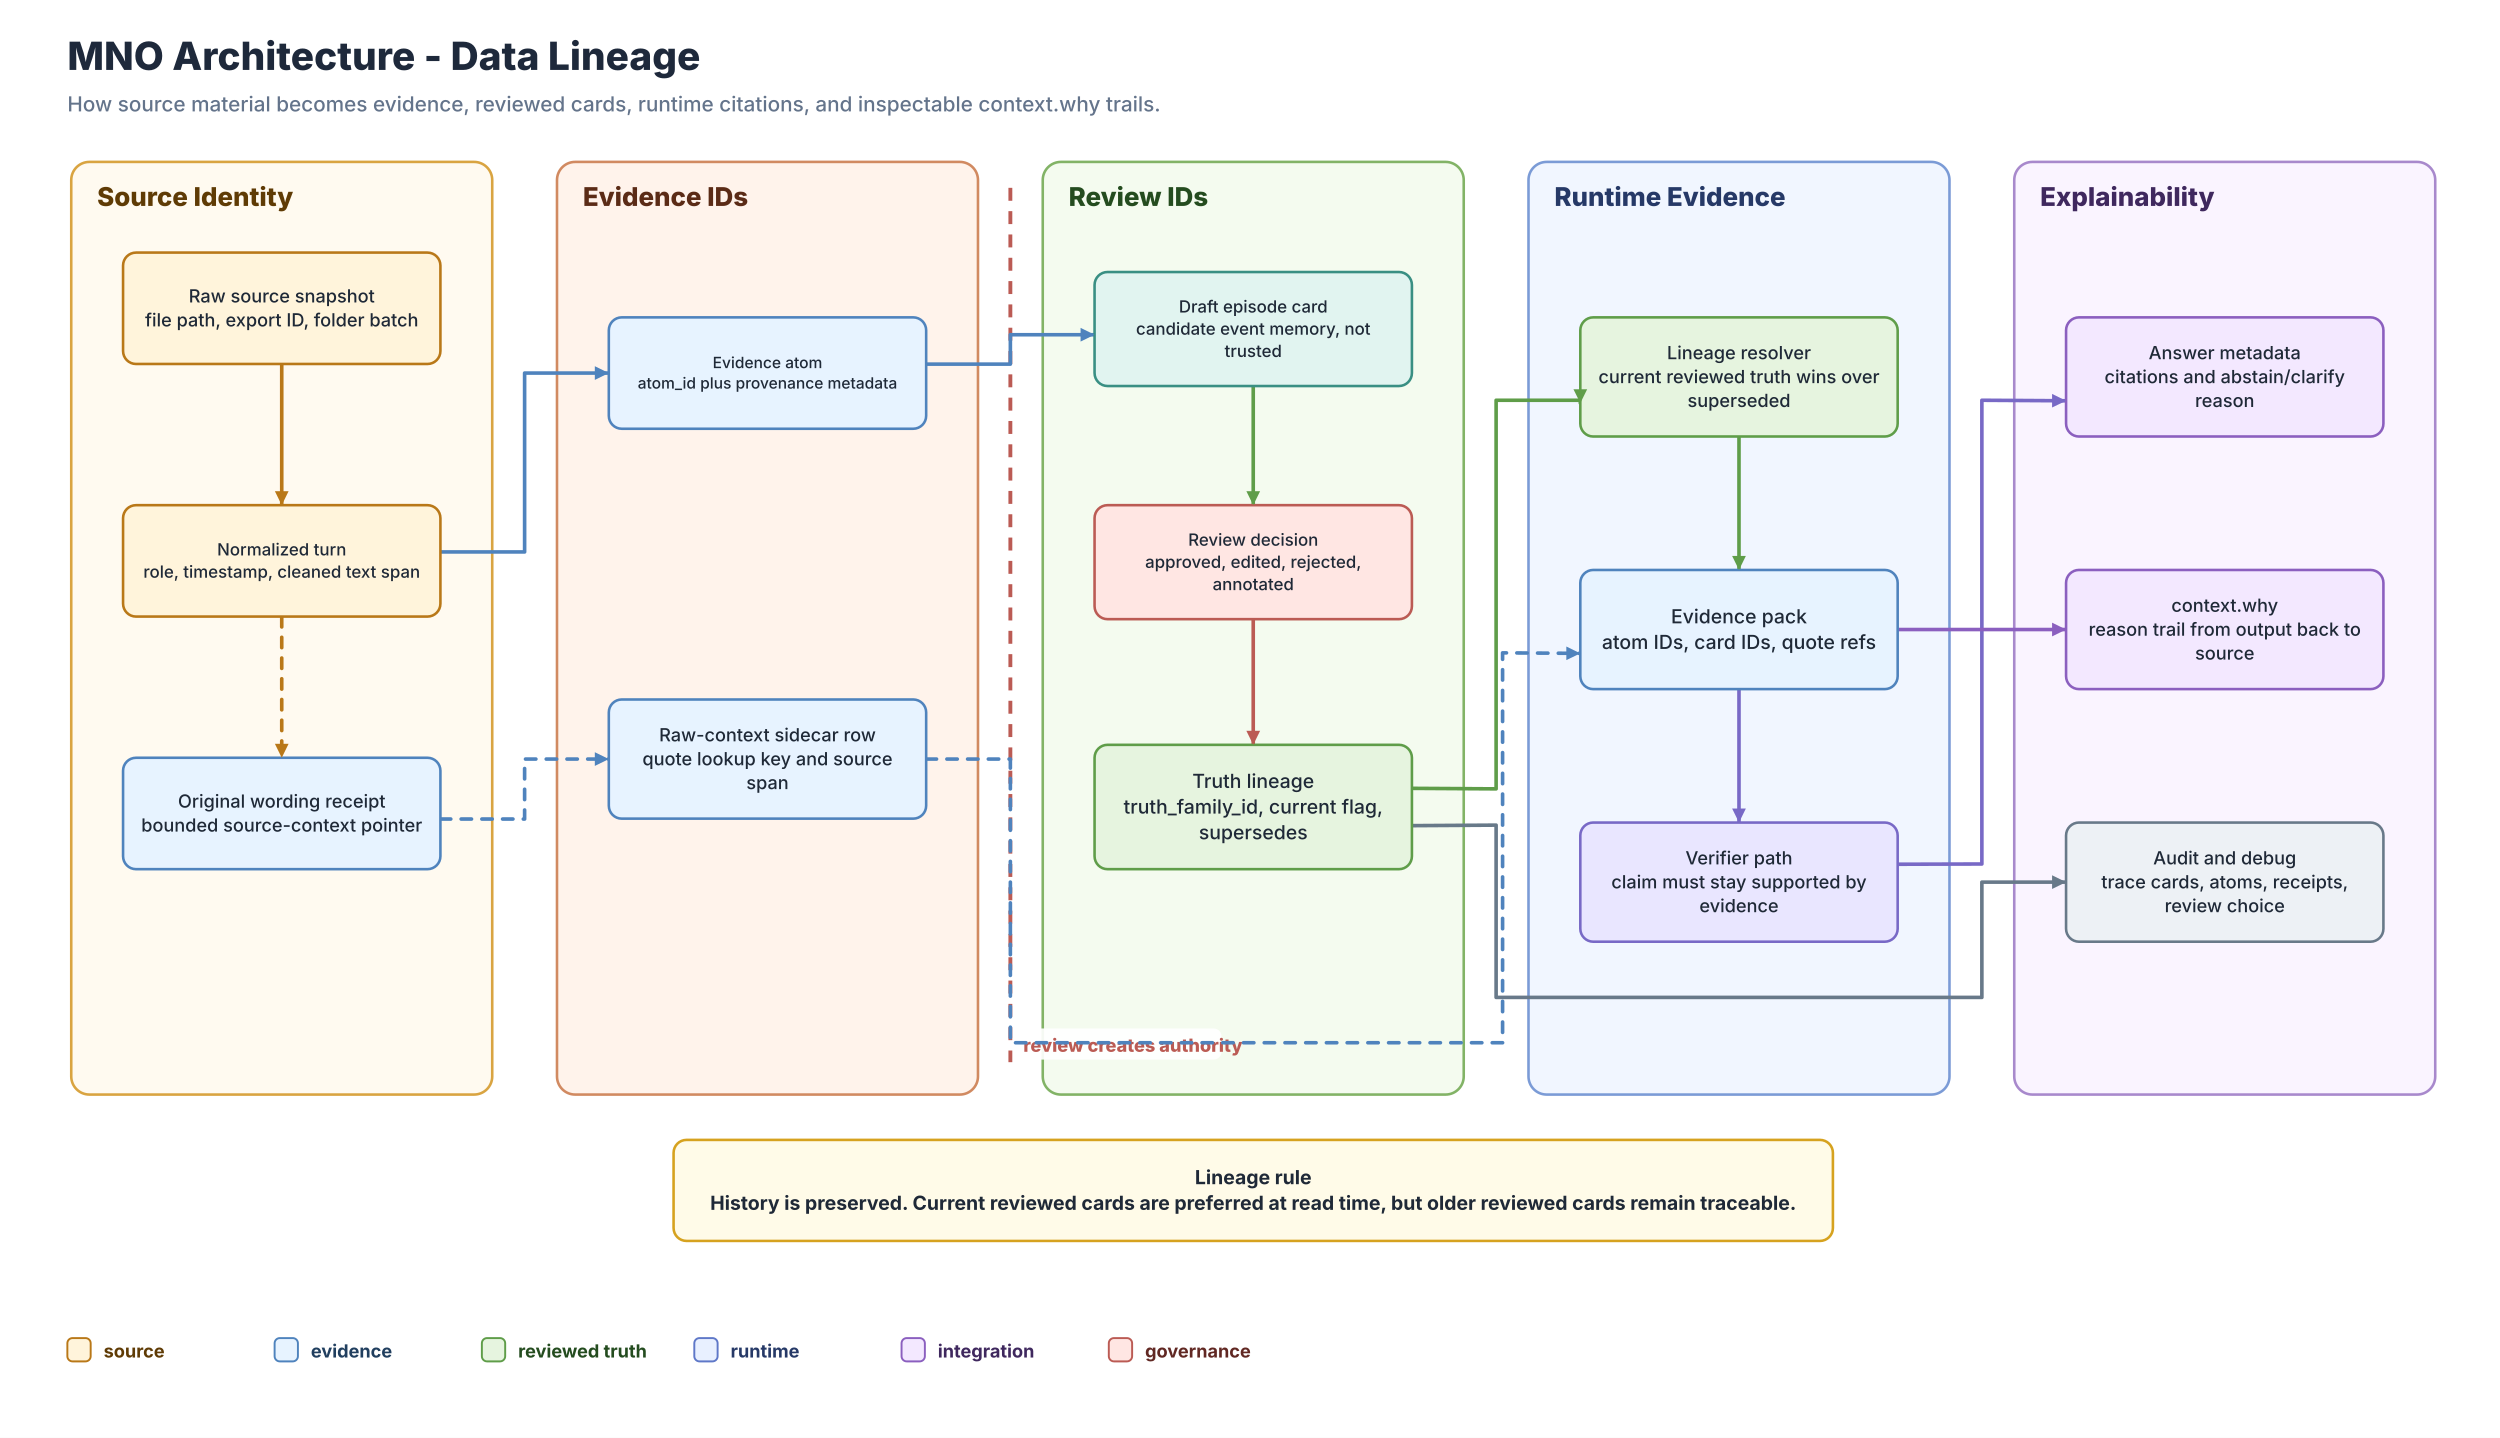
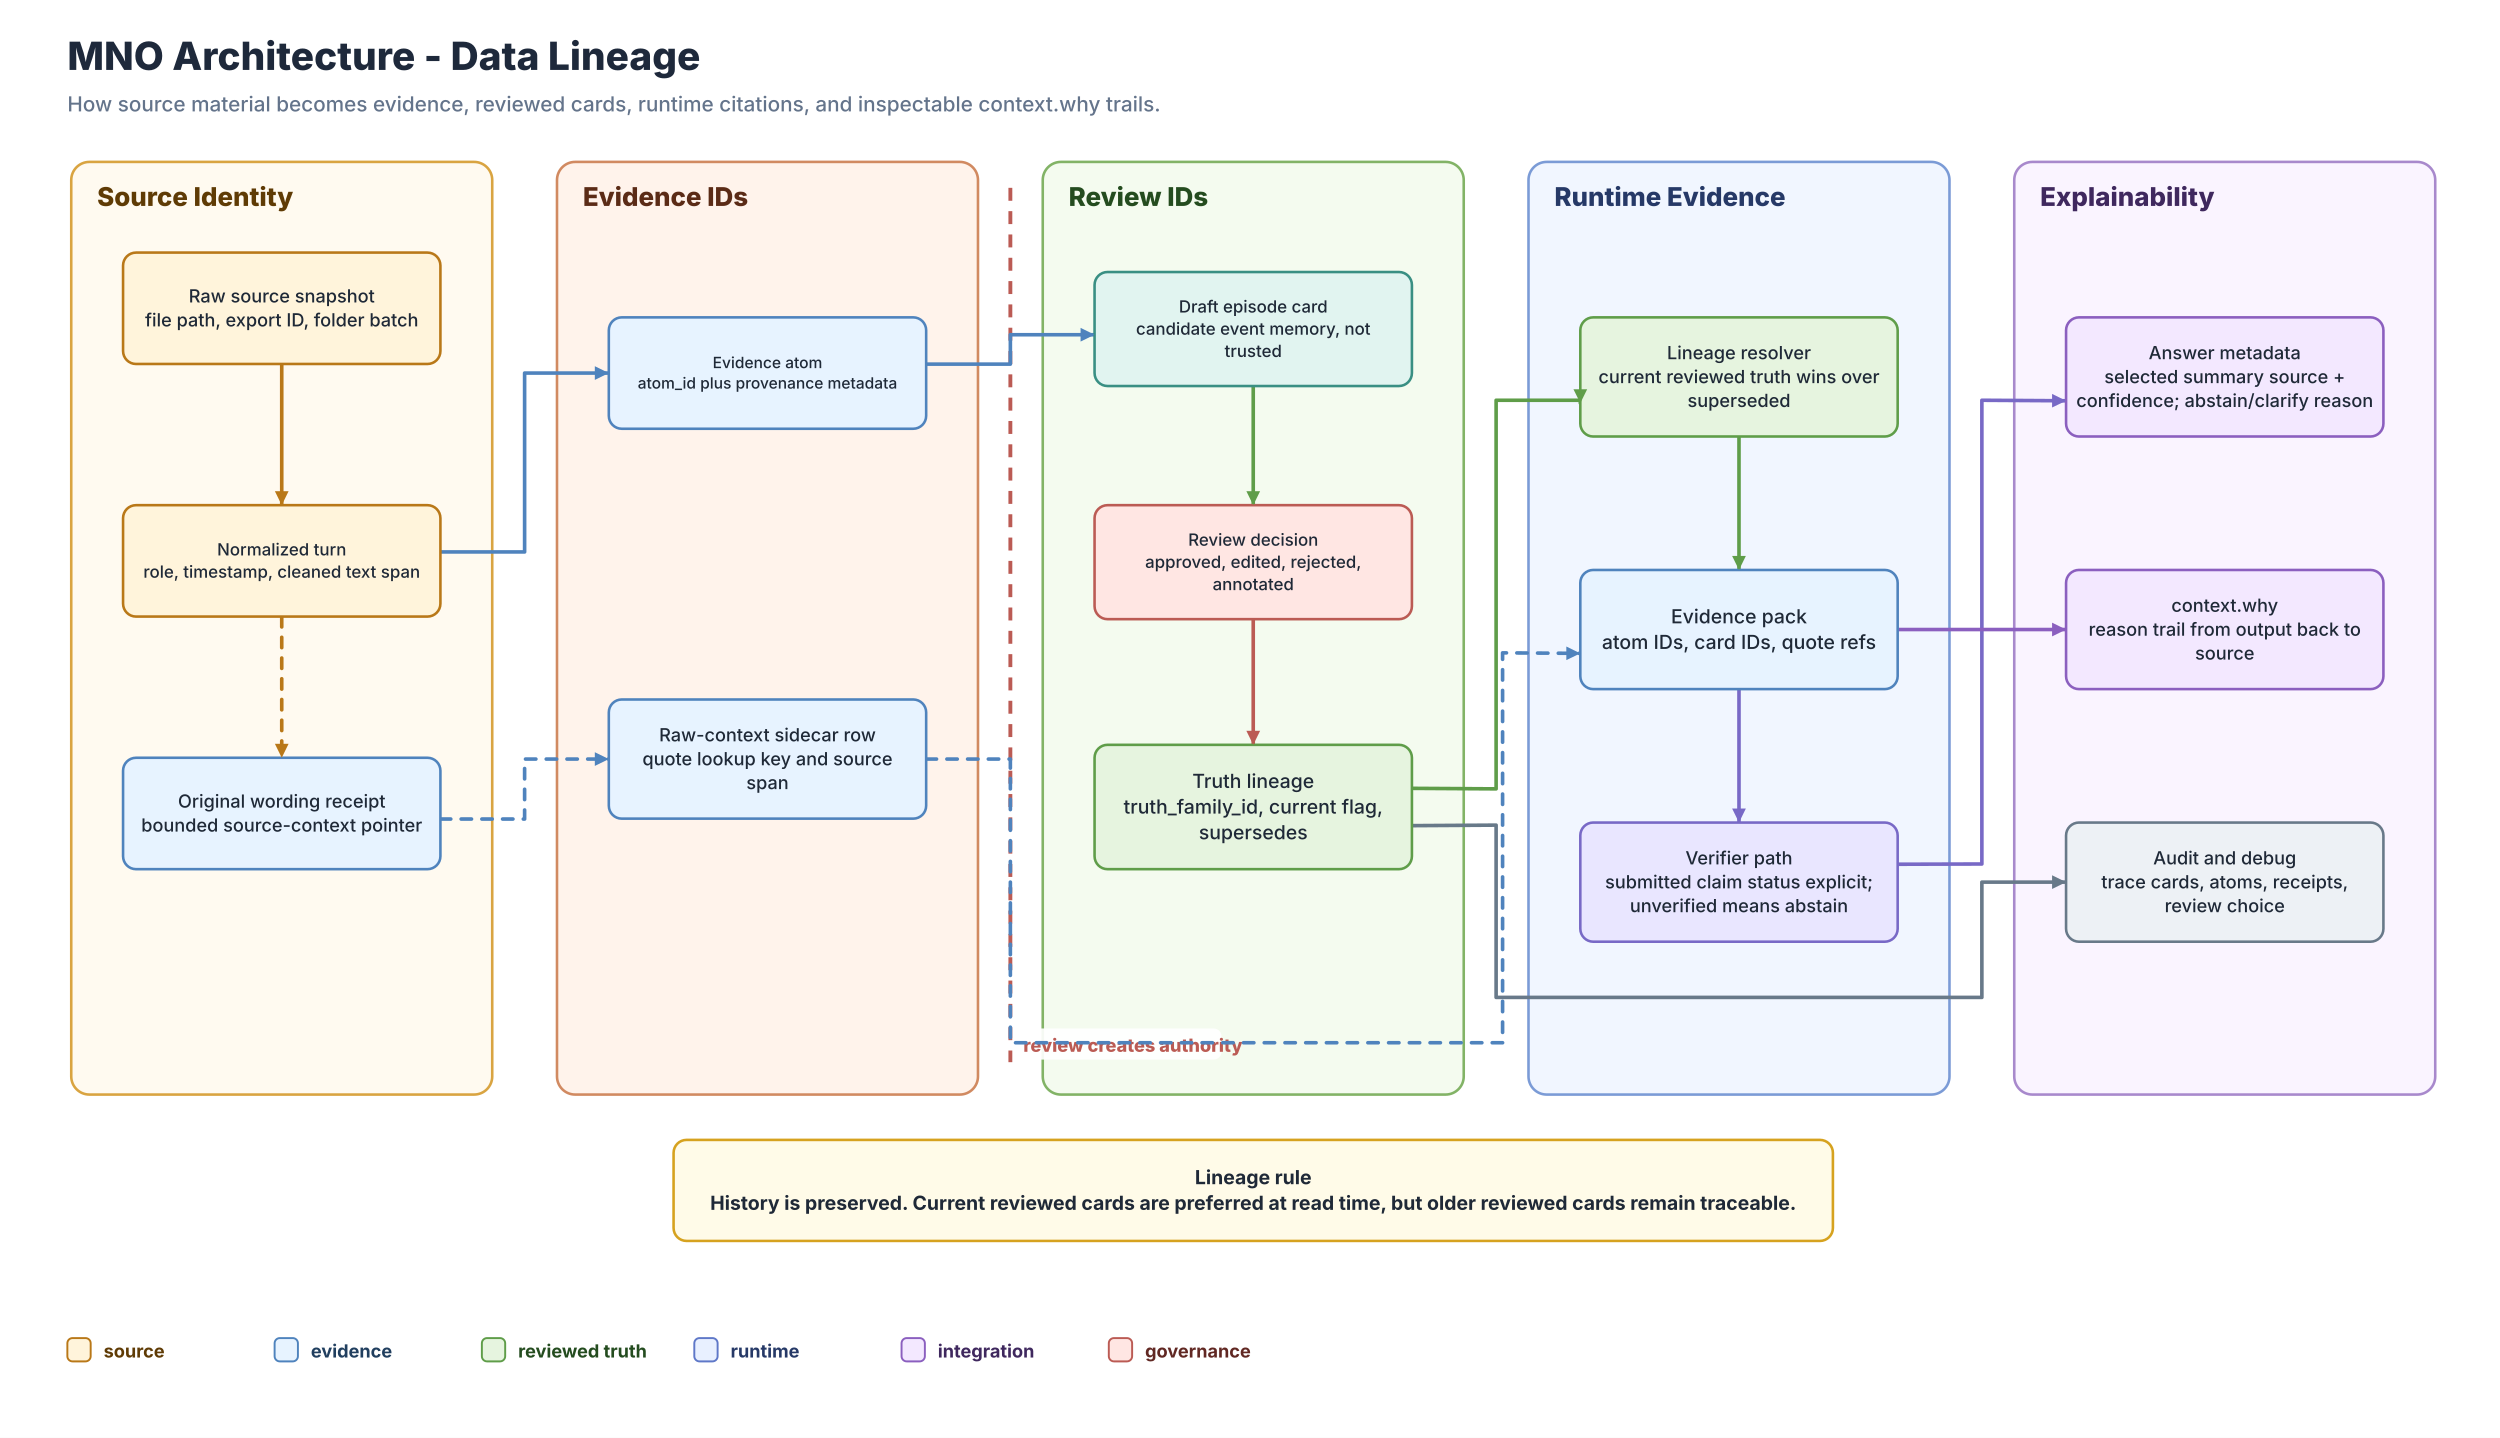
<svg xmlns="http://www.w3.org/2000/svg" width="1930" height="1110" viewBox="0 0 1930 1110" role="img" aria-label="MNO Architecture - Data Lineage">
  <rect width="100%" height="100%" fill="#ffffff" />
  <text x="52" y="54" font-family="Segoe UI, Inter, Arial, sans-serif" font-size="30" font-weight="800" fill="#1e293b">MNO Architecture - Data Lineage</text>
  <text x="52" y="86" font-family="Segoe UI, Inter, Arial, sans-serif" font-size="16" font-weight="500" fill="#64748b">How source material becomes evidence, reviewed cards, runtime citations, and inspectable context.why trails.</text>
  <rect x="55" y="125" width="325" height="720" rx="14" fill="#fffaf0" stroke="#d9a441" stroke-width="2" />
  <text x="75.0" y="159.0" font-family="Segoe UI, Inter, Arial, sans-serif" font-size="20" font-weight="800" fill="#5f3b05">Source Identity</text>
  <rect x="430" y="125" width="325" height="720" rx="14" fill="#fff3eb" stroke="#d18a61" stroke-width="2" />
  <text x="450.0" y="159.0" font-family="Segoe UI, Inter, Arial, sans-serif" font-size="20" font-weight="800" fill="#5b2b16">Evidence IDs</text>
  <rect x="805" y="125" width="325" height="720" rx="14" fill="#f4fbef" stroke="#82b366" stroke-width="2" />
  <text x="825.0" y="159.0" font-family="Segoe UI, Inter, Arial, sans-serif" font-size="20" font-weight="800" fill="#244c1f">Review IDs</text>
  <rect x="1180" y="125" width="325" height="720" rx="14" fill="#f1f6ff" stroke="#7b9bd6" stroke-width="2" />
  <text x="1200.0" y="159.0" font-family="Segoe UI, Inter, Arial, sans-serif" font-size="20" font-weight="800" fill="#263967">Runtime Evidence</text>
  <rect x="1555" y="125" width="325" height="720" rx="14" fill="#faf4ff" stroke="#a889cc" stroke-width="2" />
  <text x="1575.0" y="159.0" font-family="Segoe UI, Inter, Arial, sans-serif" font-size="20" font-weight="800" fill="#3f285e">Explainability</text>
  <line x1="780.0" y1="145.0" x2="780.0" y2="820.0" stroke="#bb5b54" stroke-width="3" stroke-dasharray="10 8" />
  <rect x="785.0" y="794.0" width="158" height="24" rx="6" fill="#ffffff" fill-opacity="0.92" />
  <text x="790.0" y="812.0" font-family="Segoe UI, Inter, Arial, sans-serif" font-size="14" font-weight="800" fill="#bb5b54">review creates authority</text>
  <polyline points="217.5,281.0 217.5,390.0" fill="none" stroke="#b97818" stroke-width="2.8" stroke-linecap="round" stroke-linejoin="round" />
  <polyline points="217.5,476.0 217.5,585.0" fill="none" stroke="#b97818" stroke-width="2.8" stroke-linecap="round" stroke-linejoin="round" stroke-dasharray="8 8" />
  <polyline points="340.0,426.1 405.0,426.1 405.0,288.0 470.0,288.0" fill="none" stroke="#4f83bd" stroke-width="2.8" stroke-linecap="round" stroke-linejoin="round" />
  <polyline points="340.0,632.3 405.0,632.3 405.0,586.0 470.0,586.0" fill="none" stroke="#4f83bd" stroke-width="2.8" stroke-linecap="round" stroke-linejoin="round" stroke-dasharray="8 8" />
  <polyline points="715.0,281.1 780.0,281.1 780.0,258.4 845.0,258.4" fill="none" stroke="#4f83bd" stroke-width="2.8" stroke-linecap="round" stroke-linejoin="round" />
  <polyline points="967.5,298.0 967.5,390.0" fill="none" stroke="#5f9d49" stroke-width="2.8" stroke-linecap="round" stroke-linejoin="round" />
  <polyline points="967.5,478.0 967.5,575.0" fill="none" stroke="#bb5b54" stroke-width="2.8" stroke-linecap="round" stroke-linejoin="round" />
  <polyline points="1090.0,608.6 1155.0,609.0 1155.0,309.0 1220.0,309.0 1220.0,311.2" fill="none" stroke="#5f9d49" stroke-width="2.8" stroke-linecap="round" stroke-linejoin="round" />
  <polyline points="715.0,586.0 780.0,586.0 780.0,805.0 1160.0,805.0 1160.0,504.0 1220.0,504.4" fill="none" stroke="#4f83bd" stroke-width="2.8" stroke-linecap="round" stroke-linejoin="round" stroke-dasharray="8 8" />
  <polyline points="1342.5,337.0 1342.5,440.0" fill="none" stroke="#5f9d49" stroke-width="2.8" stroke-linecap="round" stroke-linejoin="round" />
  <polyline points="1342.5,532.0 1342.5,635.0" fill="none" stroke="#7869c6" stroke-width="2.8" stroke-linecap="round" stroke-linejoin="round" />
  <polyline points="1465.0,667.2 1530.0,667.0 1530.0,309.0 1595.0,309.4" fill="none" stroke="#7869c6" stroke-width="2.8" stroke-linecap="round" stroke-linejoin="round" />
  <polyline points="1465.0,486.0 1595.0,486.0" fill="none" stroke="#8b5fbf" stroke-width="2.8" stroke-linecap="round" stroke-linejoin="round" />
  <polyline points="1090.0,637.4 1155.0,637.0 1155.0,770.0 1530.0,770.0 1530.0,681.0 1595.0,681.0" fill="none" stroke="#687989" stroke-width="2.8" stroke-linecap="round" stroke-linejoin="round" />
  <rect x="95" y="195" width="245" height="86" rx="10" fill="#fff4db" stroke="#b97818" stroke-width="2" />
  <g class="node-label">
    <text x="217.5" y="233.5" text-anchor="middle" font-family="Segoe UI, Inter, Arial, sans-serif" font-size="14" font-weight="500" fill="#1f2937">Raw source snapshot</text>
    <text x="217.5" y="252.0" text-anchor="middle" font-family="Segoe UI, Inter, Arial, sans-serif" font-size="14" font-weight="500" fill="#1f2937">file path, export ID, folder batch</text>
  </g>
  <rect x="95" y="390" width="245" height="86" rx="10" fill="#fff4db" stroke="#b97818" stroke-width="2" />
  <g class="node-label">
    <text x="217.5" y="428.8" text-anchor="middle" font-family="Segoe UI, Inter, Arial, sans-serif" font-size="13" font-weight="500" fill="#1f2937">Normalized turn</text>
    <text x="217.5" y="446.0" text-anchor="middle" font-family="Segoe UI, Inter, Arial, sans-serif" font-size="13" font-weight="500" fill="#1f2937">role, timestamp, cleaned text span</text>
  </g>
  <rect x="95" y="585" width="245" height="86" rx="10" fill="#e7f3ff" stroke="#4f83bd" stroke-width="2" />
  <g class="node-label">
    <text x="217.5" y="623.5" text-anchor="middle" font-family="Segoe UI, Inter, Arial, sans-serif" font-size="14" font-weight="500" fill="#1f2937">Original wording receipt</text>
    <text x="217.5" y="642.0" text-anchor="middle" font-family="Segoe UI, Inter, Arial, sans-serif" font-size="14" font-weight="500" fill="#1f2937">bounded source-context pointer</text>
  </g>
  <rect x="470" y="245" width="245" height="86" rx="10" fill="#e7f3ff" stroke="#4f83bd" stroke-width="2" />
  <g class="node-label">
    <text x="592.5" y="284.2" text-anchor="middle" font-family="Segoe UI, Inter, Arial, sans-serif" font-size="12" font-weight="500" fill="#1f2937">Evidence atom</text>
    <text x="592.5" y="300.0" text-anchor="middle" font-family="Segoe UI, Inter, Arial, sans-serif" font-size="12" font-weight="500" fill="#1f2937">atom_id plus provenance metadata</text>
  </g>
  <rect x="470" y="540" width="245" height="92" rx="10" fill="#e7f3ff" stroke="#4f83bd" stroke-width="2" />
  <g class="node-label">
    <text x="592.5" y="572.3" text-anchor="middle" font-family="Segoe UI, Inter, Arial, sans-serif" font-size="14" font-weight="500" fill="#1f2937">Raw-context sidecar row</text>
    <text x="592.5" y="590.8" text-anchor="middle" font-family="Segoe UI, Inter, Arial, sans-serif" font-size="14" font-weight="500" fill="#1f2937">quote lookup key and source</text>
    <text x="592.5" y="609.2" text-anchor="middle" font-family="Segoe UI, Inter, Arial, sans-serif" font-size="14" font-weight="500" fill="#1f2937">span</text>
  </g>
  <rect x="845" y="210" width="245" height="88" rx="10" fill="#e1f4f0" stroke="#398f83" stroke-width="2" />
  <g class="node-label">
    <text x="967.5" y="241.3" text-anchor="middle" font-family="Segoe UI, Inter, Arial, sans-serif" font-size="13" font-weight="500" fill="#1f2937">Draft episode card</text>
    <text x="967.5" y="258.4" text-anchor="middle" font-family="Segoe UI, Inter, Arial, sans-serif" font-size="13" font-weight="500" fill="#1f2937">candidate event memory, not</text>
    <text x="967.5" y="275.6" text-anchor="middle" font-family="Segoe UI, Inter, Arial, sans-serif" font-size="13" font-weight="500" fill="#1f2937">trusted</text>
  </g>
  <rect x="845" y="390" width="245" height="88" rx="10" fill="#ffe6e3" stroke="#bb5b54" stroke-width="2" />
  <g class="node-label">
    <text x="967.5" y="421.3" text-anchor="middle" font-family="Segoe UI, Inter, Arial, sans-serif" font-size="13" font-weight="500" fill="#1f2937">Review decision</text>
    <text x="967.5" y="438.4" text-anchor="middle" font-family="Segoe UI, Inter, Arial, sans-serif" font-size="13" font-weight="500" fill="#1f2937">approved, edited, rejected,</text>
    <text x="967.5" y="455.6" text-anchor="middle" font-family="Segoe UI, Inter, Arial, sans-serif" font-size="13" font-weight="500" fill="#1f2937">annotated</text>
  </g>
  <rect x="845" y="575" width="245" height="96" rx="10" fill="#e6f4df" stroke="#5f9d49" stroke-width="2" />
  <g class="node-label">
    <text x="967.5" y="608.3" text-anchor="middle" font-family="Segoe UI, Inter, Arial, sans-serif" font-size="15" font-weight="500" fill="#1f2937">Truth lineage</text>
    <text x="967.5" y="628.1" text-anchor="middle" font-family="Segoe UI, Inter, Arial, sans-serif" font-size="15" font-weight="500" fill="#1f2937">truth_family_id, current flag,</text>
    <text x="967.5" y="647.9" text-anchor="middle" font-family="Segoe UI, Inter, Arial, sans-serif" font-size="15" font-weight="500" fill="#1f2937">supersedes</text>
  </g>
  <rect x="1220" y="245" width="245" height="92" rx="10" fill="#e6f4df" stroke="#5f9d49" stroke-width="2" />
  <g class="node-label">
    <text x="1342.5" y="277.3" text-anchor="middle" font-family="Segoe UI, Inter, Arial, sans-serif" font-size="14" font-weight="500" fill="#1f2937">Lineage resolver</text>
    <text x="1342.5" y="295.8" text-anchor="middle" font-family="Segoe UI, Inter, Arial, sans-serif" font-size="14" font-weight="500" fill="#1f2937">current reviewed truth wins over</text>
    <text x="1342.5" y="314.2" text-anchor="middle" font-family="Segoe UI, Inter, Arial, sans-serif" font-size="14" font-weight="500" fill="#1f2937">superseded</text>
  </g>
  <rect x="1220" y="440" width="245" height="92" rx="10" fill="#e7f3ff" stroke="#4f83bd" stroke-width="2" />
  <g class="node-label">
    <text x="1342.5" y="481.2" text-anchor="middle" font-family="Segoe UI, Inter, Arial, sans-serif" font-size="15" font-weight="500" fill="#1f2937">Evidence pack</text>
    <text x="1342.5" y="501.0" text-anchor="middle" font-family="Segoe UI, Inter, Arial, sans-serif" font-size="15" font-weight="500" fill="#1f2937">atom IDs, card IDs, quote refs</text>
  </g>
  <rect x="1220" y="635" width="245" height="92" rx="10" fill="#e9e6ff" stroke="#7869c6" stroke-width="2" />
  <g class="node-label">
    <text x="1342.5" y="667.3" text-anchor="middle" font-family="Segoe UI, Inter, Arial, sans-serif" font-size="14" font-weight="500" fill="#1f2937">Verifier path</text>
-     <text x="1342.5" y="685.8" text-anchor="middle" font-family="Segoe UI, Inter, Arial, sans-serif" font-size="14" font-weight="500" fill="#1f2937">claim must stay supported by</text>
-     <text x="1342.5" y="704.2" text-anchor="middle" font-family="Segoe UI, Inter, Arial, sans-serif" font-size="14" font-weight="500" fill="#1f2937">evidence</text>
+     <text x="1342.5" y="685.8" text-anchor="middle" font-family="Segoe UI, Inter, Arial, sans-serif" font-size="14" font-weight="500" fill="#1f2937">submitted claim status explicit;</text>
+     <text x="1342.5" y="704.2" text-anchor="middle" font-family="Segoe UI, Inter, Arial, sans-serif" font-size="14" font-weight="500" fill="#1f2937">unverified means abstain</text>
  </g>
  <rect x="1595" y="245" width="245" height="92" rx="10" fill="#f3e8ff" stroke="#8b5fbf" stroke-width="2" />
  <g class="node-label">
    <text x="1717.5" y="277.3" text-anchor="middle" font-family="Segoe UI, Inter, Arial, sans-serif" font-size="14" font-weight="500" fill="#1f2937">Answer metadata</text>
-     <text x="1717.5" y="295.8" text-anchor="middle" font-family="Segoe UI, Inter, Arial, sans-serif" font-size="14" font-weight="500" fill="#1f2937">citations and abstain/clarify</text>
-     <text x="1717.5" y="314.2" text-anchor="middle" font-family="Segoe UI, Inter, Arial, sans-serif" font-size="14" font-weight="500" fill="#1f2937">reason</text>
+     <text x="1717.5" y="295.8" text-anchor="middle" font-family="Segoe UI, Inter, Arial, sans-serif" font-size="14" font-weight="500" fill="#1f2937">selected summary source +</text>
+     <text x="1717.5" y="314.2" text-anchor="middle" font-family="Segoe UI, Inter, Arial, sans-serif" font-size="14" font-weight="500" fill="#1f2937">confidence; abstain/clarify reason</text>
  </g>
  <rect x="1595" y="440" width="245" height="92" rx="10" fill="#f3e8ff" stroke="#8b5fbf" stroke-width="2" />
  <g class="node-label">
    <text x="1717.5" y="472.3" text-anchor="middle" font-family="Segoe UI, Inter, Arial, sans-serif" font-size="14" font-weight="500" fill="#1f2937">context.why</text>
    <text x="1717.5" y="490.8" text-anchor="middle" font-family="Segoe UI, Inter, Arial, sans-serif" font-size="14" font-weight="500" fill="#1f2937">reason trail from output back to</text>
    <text x="1717.5" y="509.2" text-anchor="middle" font-family="Segoe UI, Inter, Arial, sans-serif" font-size="14" font-weight="500" fill="#1f2937">source</text>
  </g>
  <rect x="1595" y="635" width="245" height="92" rx="10" fill="#edf1f5" stroke="#687989" stroke-width="2" />
  <g class="node-label">
    <text x="1717.5" y="667.3" text-anchor="middle" font-family="Segoe UI, Inter, Arial, sans-serif" font-size="14" font-weight="500" fill="#1f2937">Audit and debug</text>
    <text x="1717.5" y="685.8" text-anchor="middle" font-family="Segoe UI, Inter, Arial, sans-serif" font-size="14" font-weight="500" fill="#1f2937">trace cards, atoms, receipts,</text>
    <text x="1717.5" y="704.2" text-anchor="middle" font-family="Segoe UI, Inter, Arial, sans-serif" font-size="14" font-weight="500" fill="#1f2937">review choice</text>
  </g>
  <rect x="520" y="880" width="895" height="78" rx="10" fill="#fffbe8" stroke="#d6a21f" stroke-width="2" />
  <g class="node-label">
    <text x="967.5" y="914.2" text-anchor="middle" font-family="Segoe UI, Inter, Arial, sans-serif" font-size="15" font-weight="700" fill="#1f2937">Lineage rule</text>
    <text x="967.5" y="934.0" text-anchor="middle" font-family="Segoe UI, Inter, Arial, sans-serif" font-size="15" font-weight="700" fill="#1f2937">History is preserved. Current reviewed cards are preferred at read time, but older reviewed cards remain traceable.</text>
  </g>
  <polygon points="217.5,390.0 212.2,379.2 222.8,379.2" fill="#b97818" />
  <polygon points="217.5,585.0 212.2,574.2 222.8,574.2" fill="#b97818" />
  <polygon points="470.0,288.0 459.2,293.3 459.2,282.7" fill="#4f83bd" />
  <polygon points="470.0,586.0 459.2,591.3 459.2,580.7" fill="#4f83bd" />
  <polygon points="845.0,258.4 834.2,263.7 834.2,253.1" fill="#4f83bd" />
  <polygon points="967.5,390.0 962.2,379.2 972.8,379.2" fill="#5f9d49" />
  <polygon points="967.5,575.0 962.2,564.2 972.8,564.2" fill="#bb5b54" />
  <polygon points="1220.0,311.2 1214.7,300.5 1225.3,300.5" fill="#5f9d49" />
  <polygon points="1220.0,504.4 1209.2,509.6 1209.2,499.1" fill="#4f83bd" />
  <polygon points="1342.5,440.0 1337.2,429.2 1347.8,429.2" fill="#5f9d49" />
  <polygon points="1342.5,635.0 1337.2,624.2 1347.8,624.2" fill="#7869c6" />
  <polygon points="1595.0,309.4 1584.2,314.6 1584.2,304.1" fill="#7869c6" />
  <polygon points="1595.0,486.0 1584.2,491.3 1584.2,480.7" fill="#8b5fbf" />
  <polygon points="1595.0,681.0 1584.2,686.3 1584.2,675.7" fill="#687989" />
  <rect x="52.0" y="1033.0" width="18" height="18" rx="4" fill="#fff4db" stroke="#b97818" stroke-width="1.5" />
  <text x="80.0" y="1048.0" font-family="Segoe UI, Inter, Arial, sans-serif" font-size="14" font-weight="700" fill="#5f3b05">source</text>
  <rect x="212.0" y="1033.0" width="18" height="18" rx="4" fill="#e7f3ff" stroke="#4f83bd" stroke-width="1.5" />
  <text x="240.0" y="1048.0" font-family="Segoe UI, Inter, Arial, sans-serif" font-size="14" font-weight="700" fill="#213f5f">evidence</text>
  <rect x="372.0" y="1033.0" width="18" height="18" rx="4" fill="#e6f4df" stroke="#5f9d49" stroke-width="1.5" />
  <text x="400.0" y="1048.0" font-family="Segoe UI, Inter, Arial, sans-serif" font-size="14" font-weight="700" fill="#244c1f">reviewed truth</text>
  <rect x="536.0" y="1033.0" width="18" height="18" rx="4" fill="#e8f0ff" stroke="#5f78c8" stroke-width="1.5" />
  <text x="564.0" y="1048.0" font-family="Segoe UI, Inter, Arial, sans-serif" font-size="14" font-weight="700" fill="#263967">runtime</text>
  <rect x="696.0" y="1033.0" width="18" height="18" rx="4" fill="#f3e8ff" stroke="#8b5fbf" stroke-width="1.5" />
  <text x="724.0" y="1048.0" font-family="Segoe UI, Inter, Arial, sans-serif" font-size="14" font-weight="700" fill="#3f285e">integration</text>
  <rect x="856.0" y="1033.0" width="18" height="18" rx="4" fill="#ffe6e3" stroke="#bb5b54" stroke-width="1.5" />
  <text x="884.0" y="1048.0" font-family="Segoe UI, Inter, Arial, sans-serif" font-size="14" font-weight="700" fill="#612823">governance</text>
</svg>
